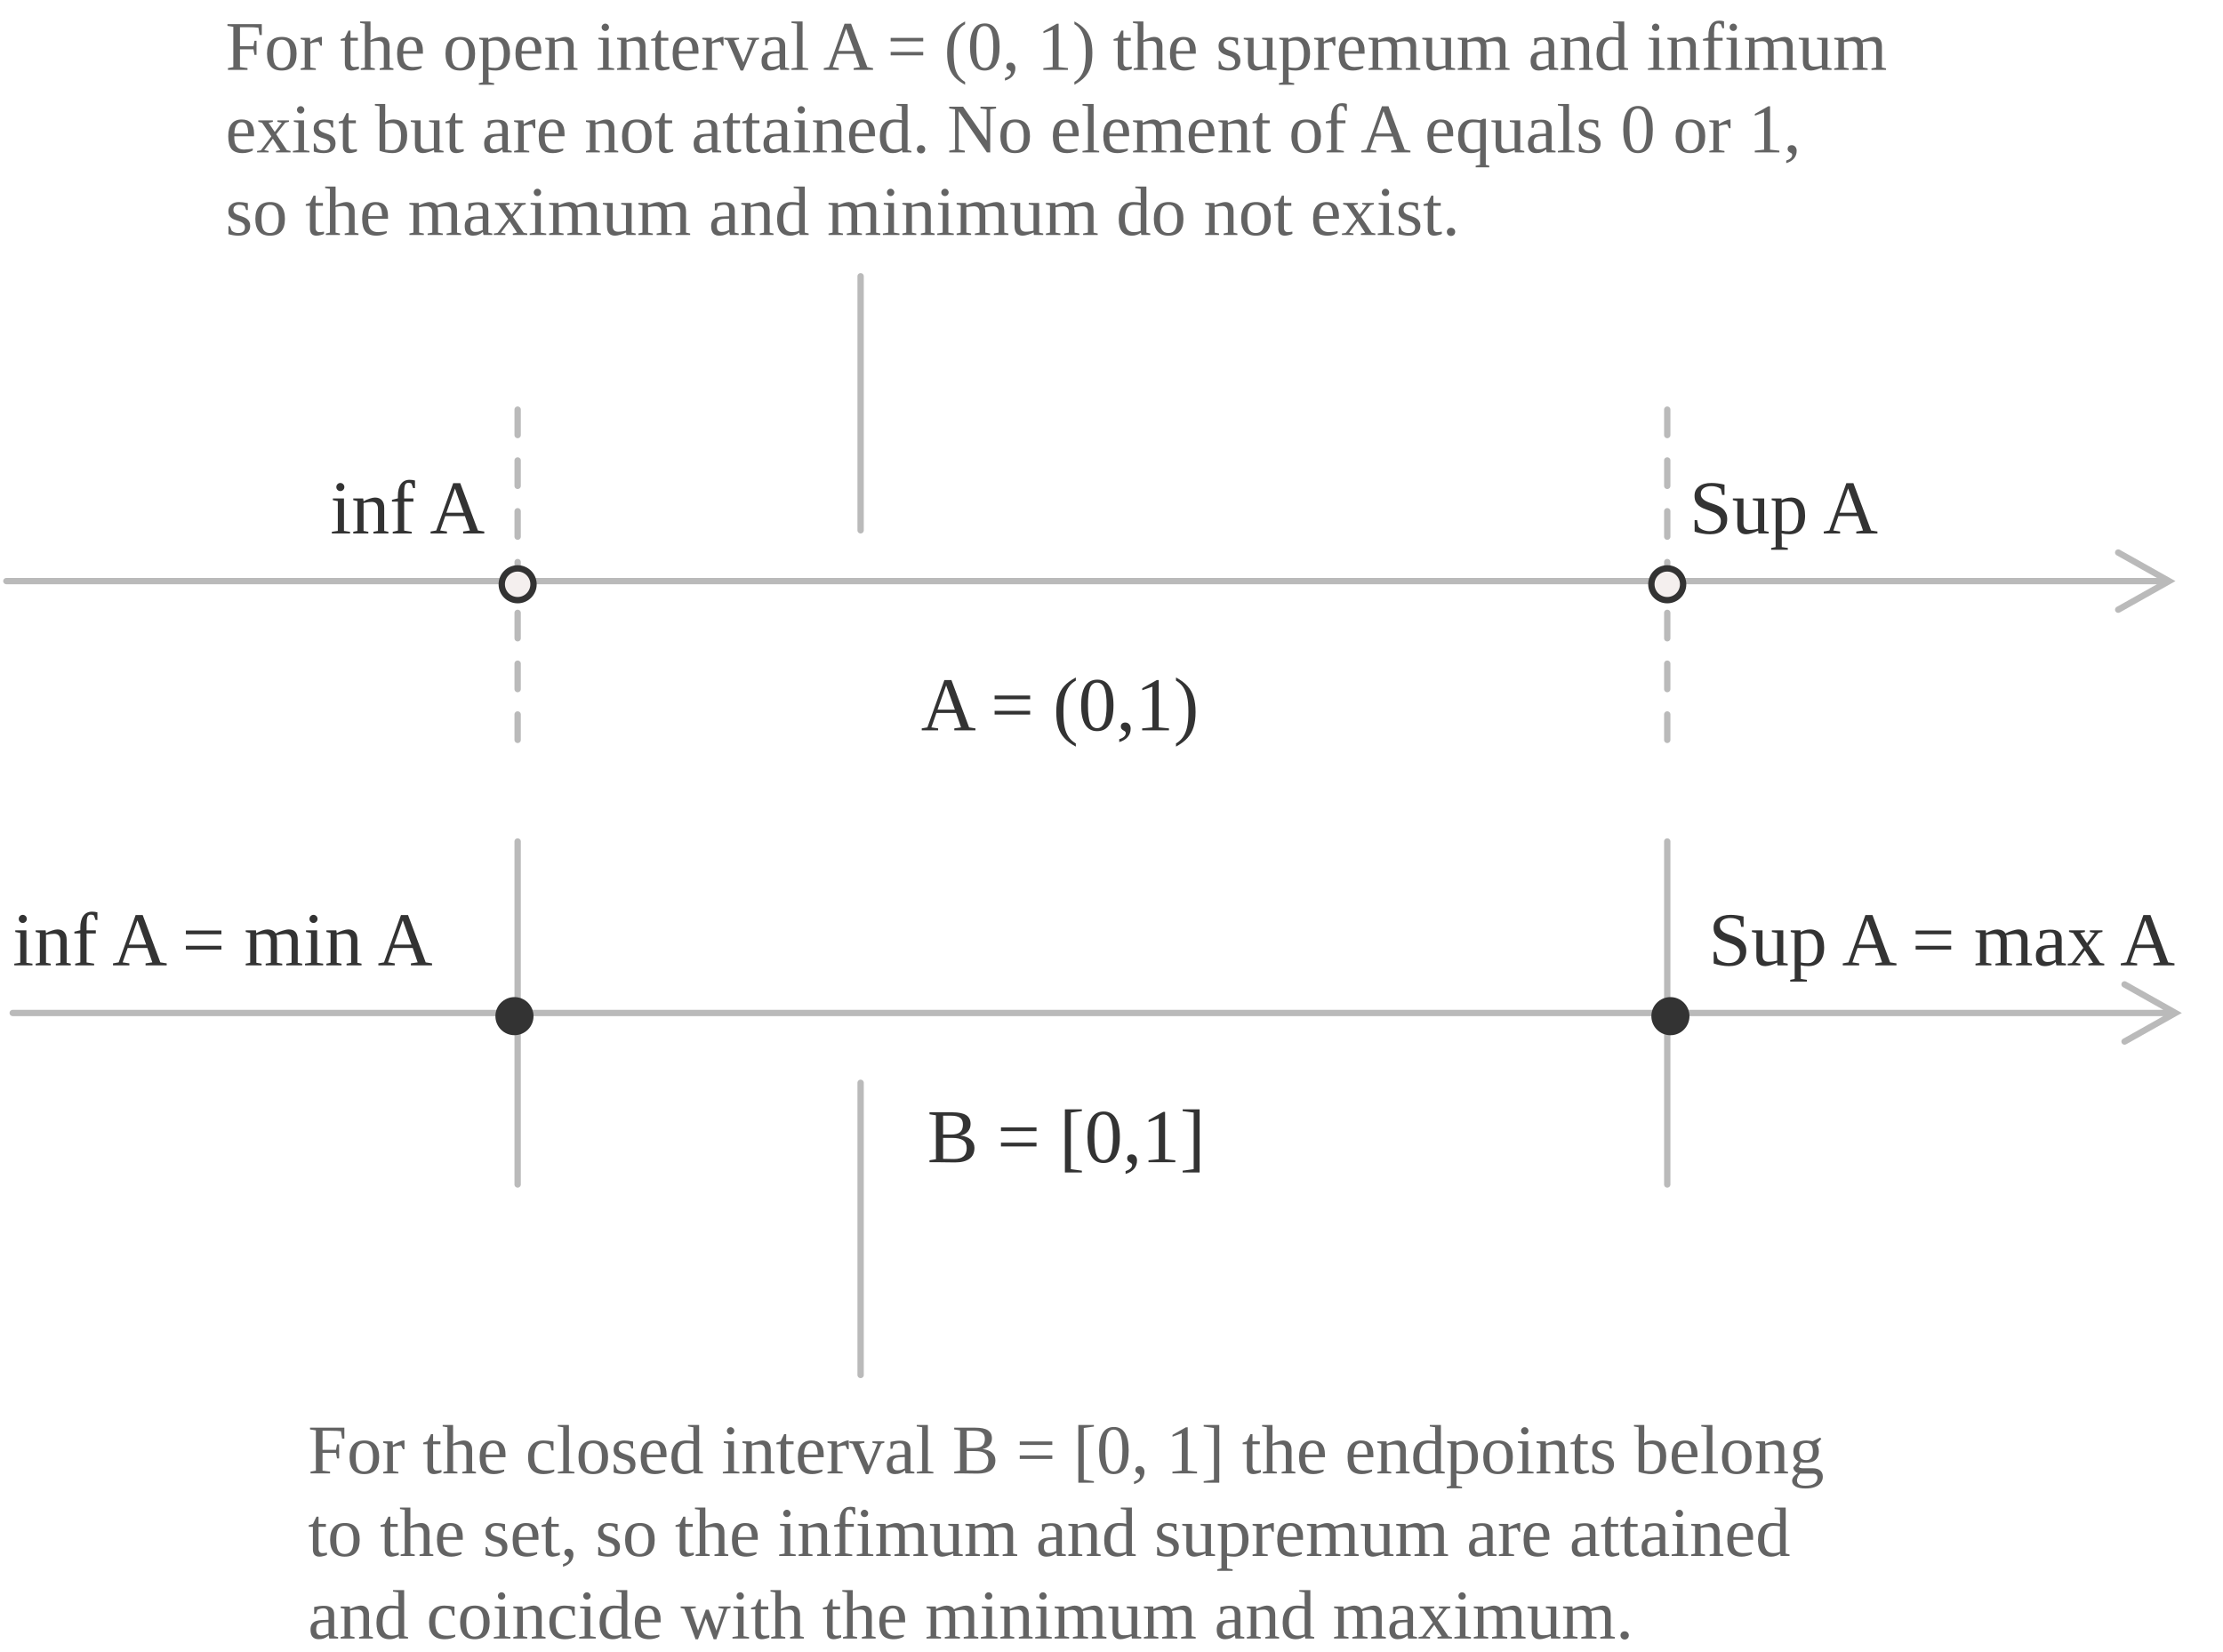
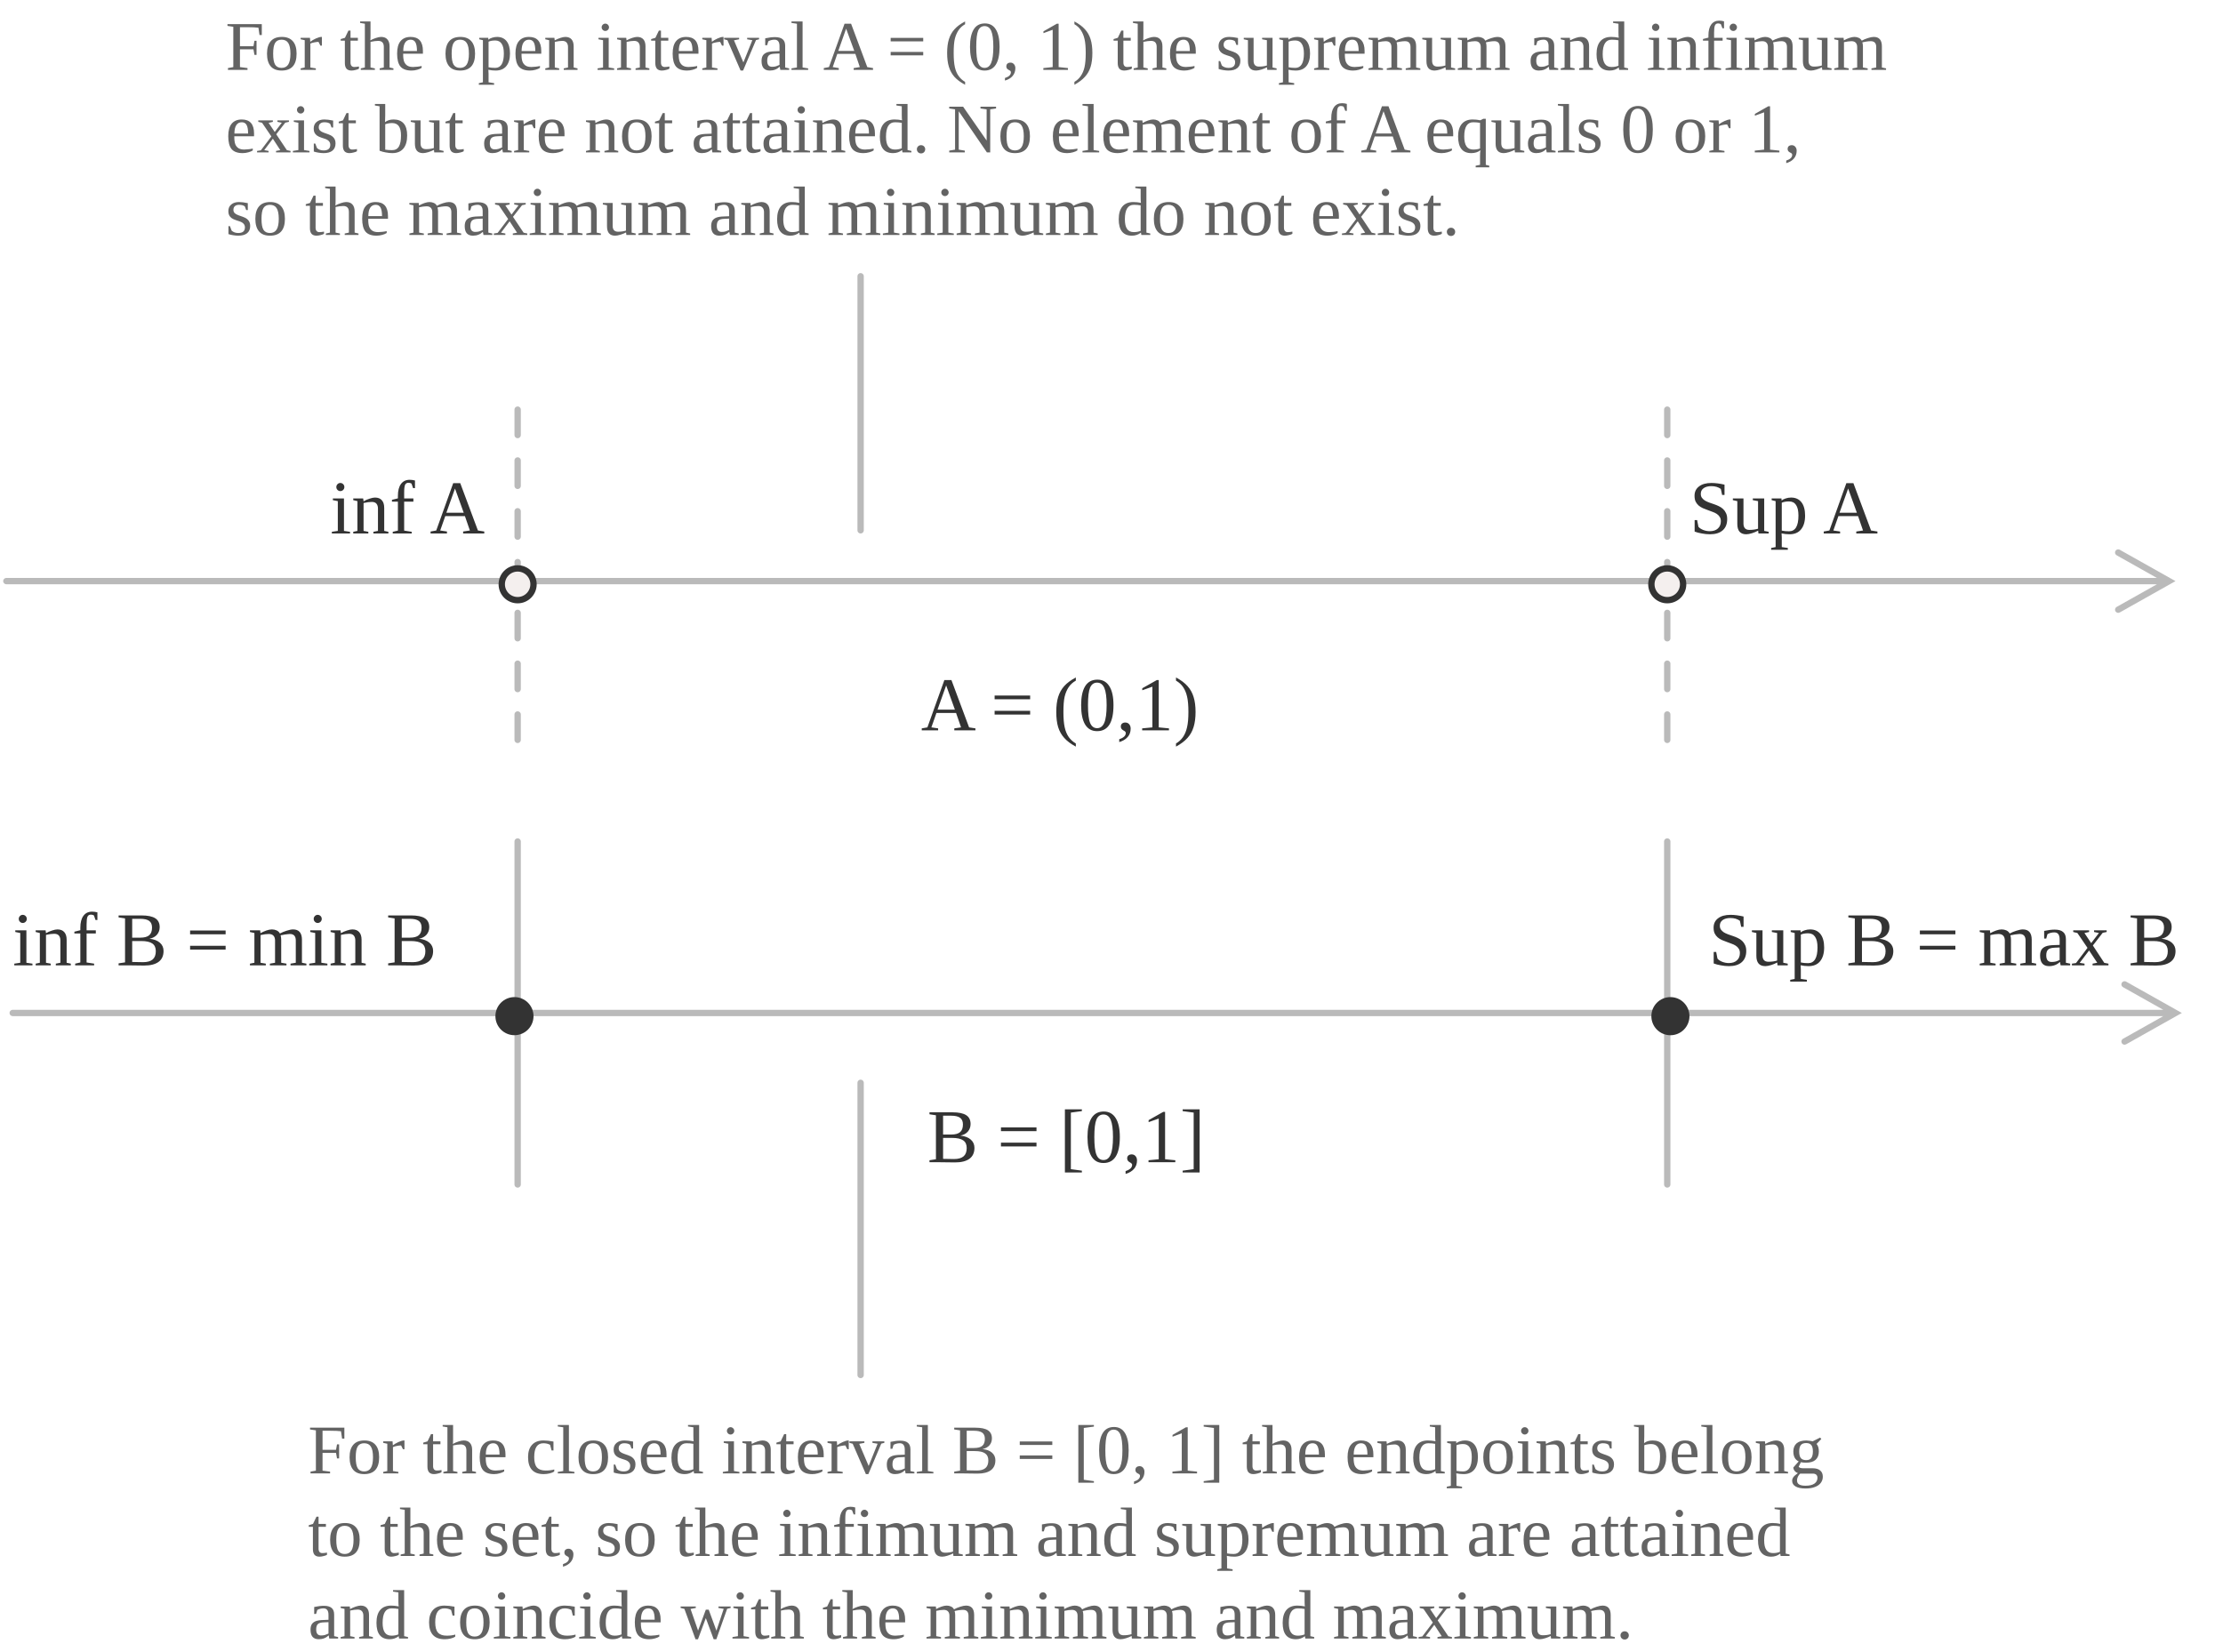
<svg xmlns="http://www.w3.org/2000/svg" width="350px" height="260px" viewBox="0 0 350 260" version="1.1">
  <g stroke="none" stroke-width="1" fill="none" fill-rule="evenodd">
    <g transform="translate(1, 0)">
      <line x1="80.5" y1="64.5" x2="80.5" y2="118.5" stroke="#BABABA" stroke-linecap="round" stroke-linejoin="round" stroke-dasharray="4" />
      <line x1="80.5" y1="132.5" x2="80.5" y2="186.5" stroke="#BABABA" stroke-linecap="round" stroke-linejoin="round" />
      <line x1="261.5" y1="132.5" x2="261.5" y2="186.5" stroke="#BABABA" stroke-linecap="round" stroke-linejoin="round" />
      <line x1="261.5" y1="64.5" x2="261.5" y2="118.5" stroke="#BABABA" stroke-linecap="round" stroke-linejoin="round" stroke-dasharray="4" />
      <path d="M332.663,86.527 L332.745,86.564 L340.745,91.064 L341.52,91.5 L340.745,91.936 L332.745,96.436 C332.504,96.571 332.2,96.486 332.064,96.245 C331.944,96.031 331.998,95.767 332.18,95.615 L332.255,95.564 L338.591,92 L0,92 C-0.276,92 -0.5,91.776 -0.5,91.5 C-0.5,91.255 -0.323,91.05 -0.09,91.008 L0,91 L338.591,91 L332.255,87.436 C332.041,87.315 331.95,87.061 332.027,86.837 L332.064,86.755 C332.185,86.541 332.439,86.45 332.663,86.527 Z" fill="#BABABA" fill-rule="nonzero" />
      <line x1="134.5" y1="43.5" x2="134.5" y2="83.5" stroke="#BABABA" stroke-linecap="round" />
      <text font-size="11" font-weight="normal" line-spacing="13" fill="#636363">
        <tspan x="34.5" y="11">For the open interval A = (0, 1) the supremum and infimum </tspan>
        <tspan x="34.5" y="24">exist but are not attained. No element of  A equals 0 or 1, </tspan>
        <tspan x="34.5" y="37">so the maximum and minimum do not exist.</tspan>
      </text>
      <line x1="134.5" y1="170.5" x2="134.5" y2="216.5" stroke="#BABABA" stroke-linecap="round" />
      <text font-size="11" font-weight="normal" line-spacing="13" fill="#636363">
        <tspan x="47.5" y="232">For the closed interval B = [0, 1] the endpoints belong </tspan>
        <tspan x="47.5" y="245">to the set, so the infimum and supremum are attained </tspan>
        <tspan x="47.5" y="258">and coincide with the minimum and maximum.</tspan>
      </text>
      <circle stroke="#333333" fill="#F4EFEE" cx="80.5" cy="92" r="2.5" />
      <circle stroke="#333333" fill="#F4EFEE" cx="261.5" cy="92" r="2.5" />
      <text font-size="12" font-weight="normal" fill="#333333">
        <tspan x="51" y="84">inf A</tspan>
      </text>
      <text font-size="12" font-weight="normal" fill="#333333">
        <tspan x="265" y="84">Sup A</tspan>
      </text>
      <text font-size="12" font-weight="normal" fill="#333333">
        <tspan x="144" y="115"> A = (0,1)</tspan>
      </text>
      <path d="M333.663,154.527 L333.745,154.564 L341.745,159.064 L342.52,159.5 L341.745,159.936 L333.745,164.436 C333.504,164.571 333.2,164.486 333.064,164.245 C332.944,164.031 332.998,163.767 333.18,163.615 L333.255,163.564 L339.591,160 L1,160 C0.724,160 0.5,159.776 0.5,159.5 C0.5,159.255 0.677,159.05 0.91,159.008 L1,159 L339.591,159 L333.255,155.436 C333.041,155.315 332.95,155.061 333.027,154.837 L333.064,154.755 C333.185,154.541 333.439,154.45 333.663,154.527 Z" fill="#BABABA" fill-rule="nonzero" />
      <circle stroke="#333333" fill="#333333" cx="80" cy="160" r="2.5" />
      <ellipse stroke="#333333" fill="#333333" cx="261.998" cy="160.003" rx="2.498" ry="2.503" />
      <text font-size="12" font-weight="normal" fill="#333333">
-         <tspan x="1" y="152">inf A = min A</tspan>
+         <tspan x="1" y="152">inf B = min B</tspan>
      </text>
      <text font-size="12" font-weight="normal" fill="#333333">
-         <tspan x="268" y="152">Sup A = max A</tspan>
+         <tspan x="268" y="152">Sup B = max B</tspan>
      </text>
      <text font-size="12" font-weight="normal" fill="#333333">
        <tspan x="145" y="183"> B = [0,1]</tspan>
      </text>
    </g>
  </g>
</svg>
